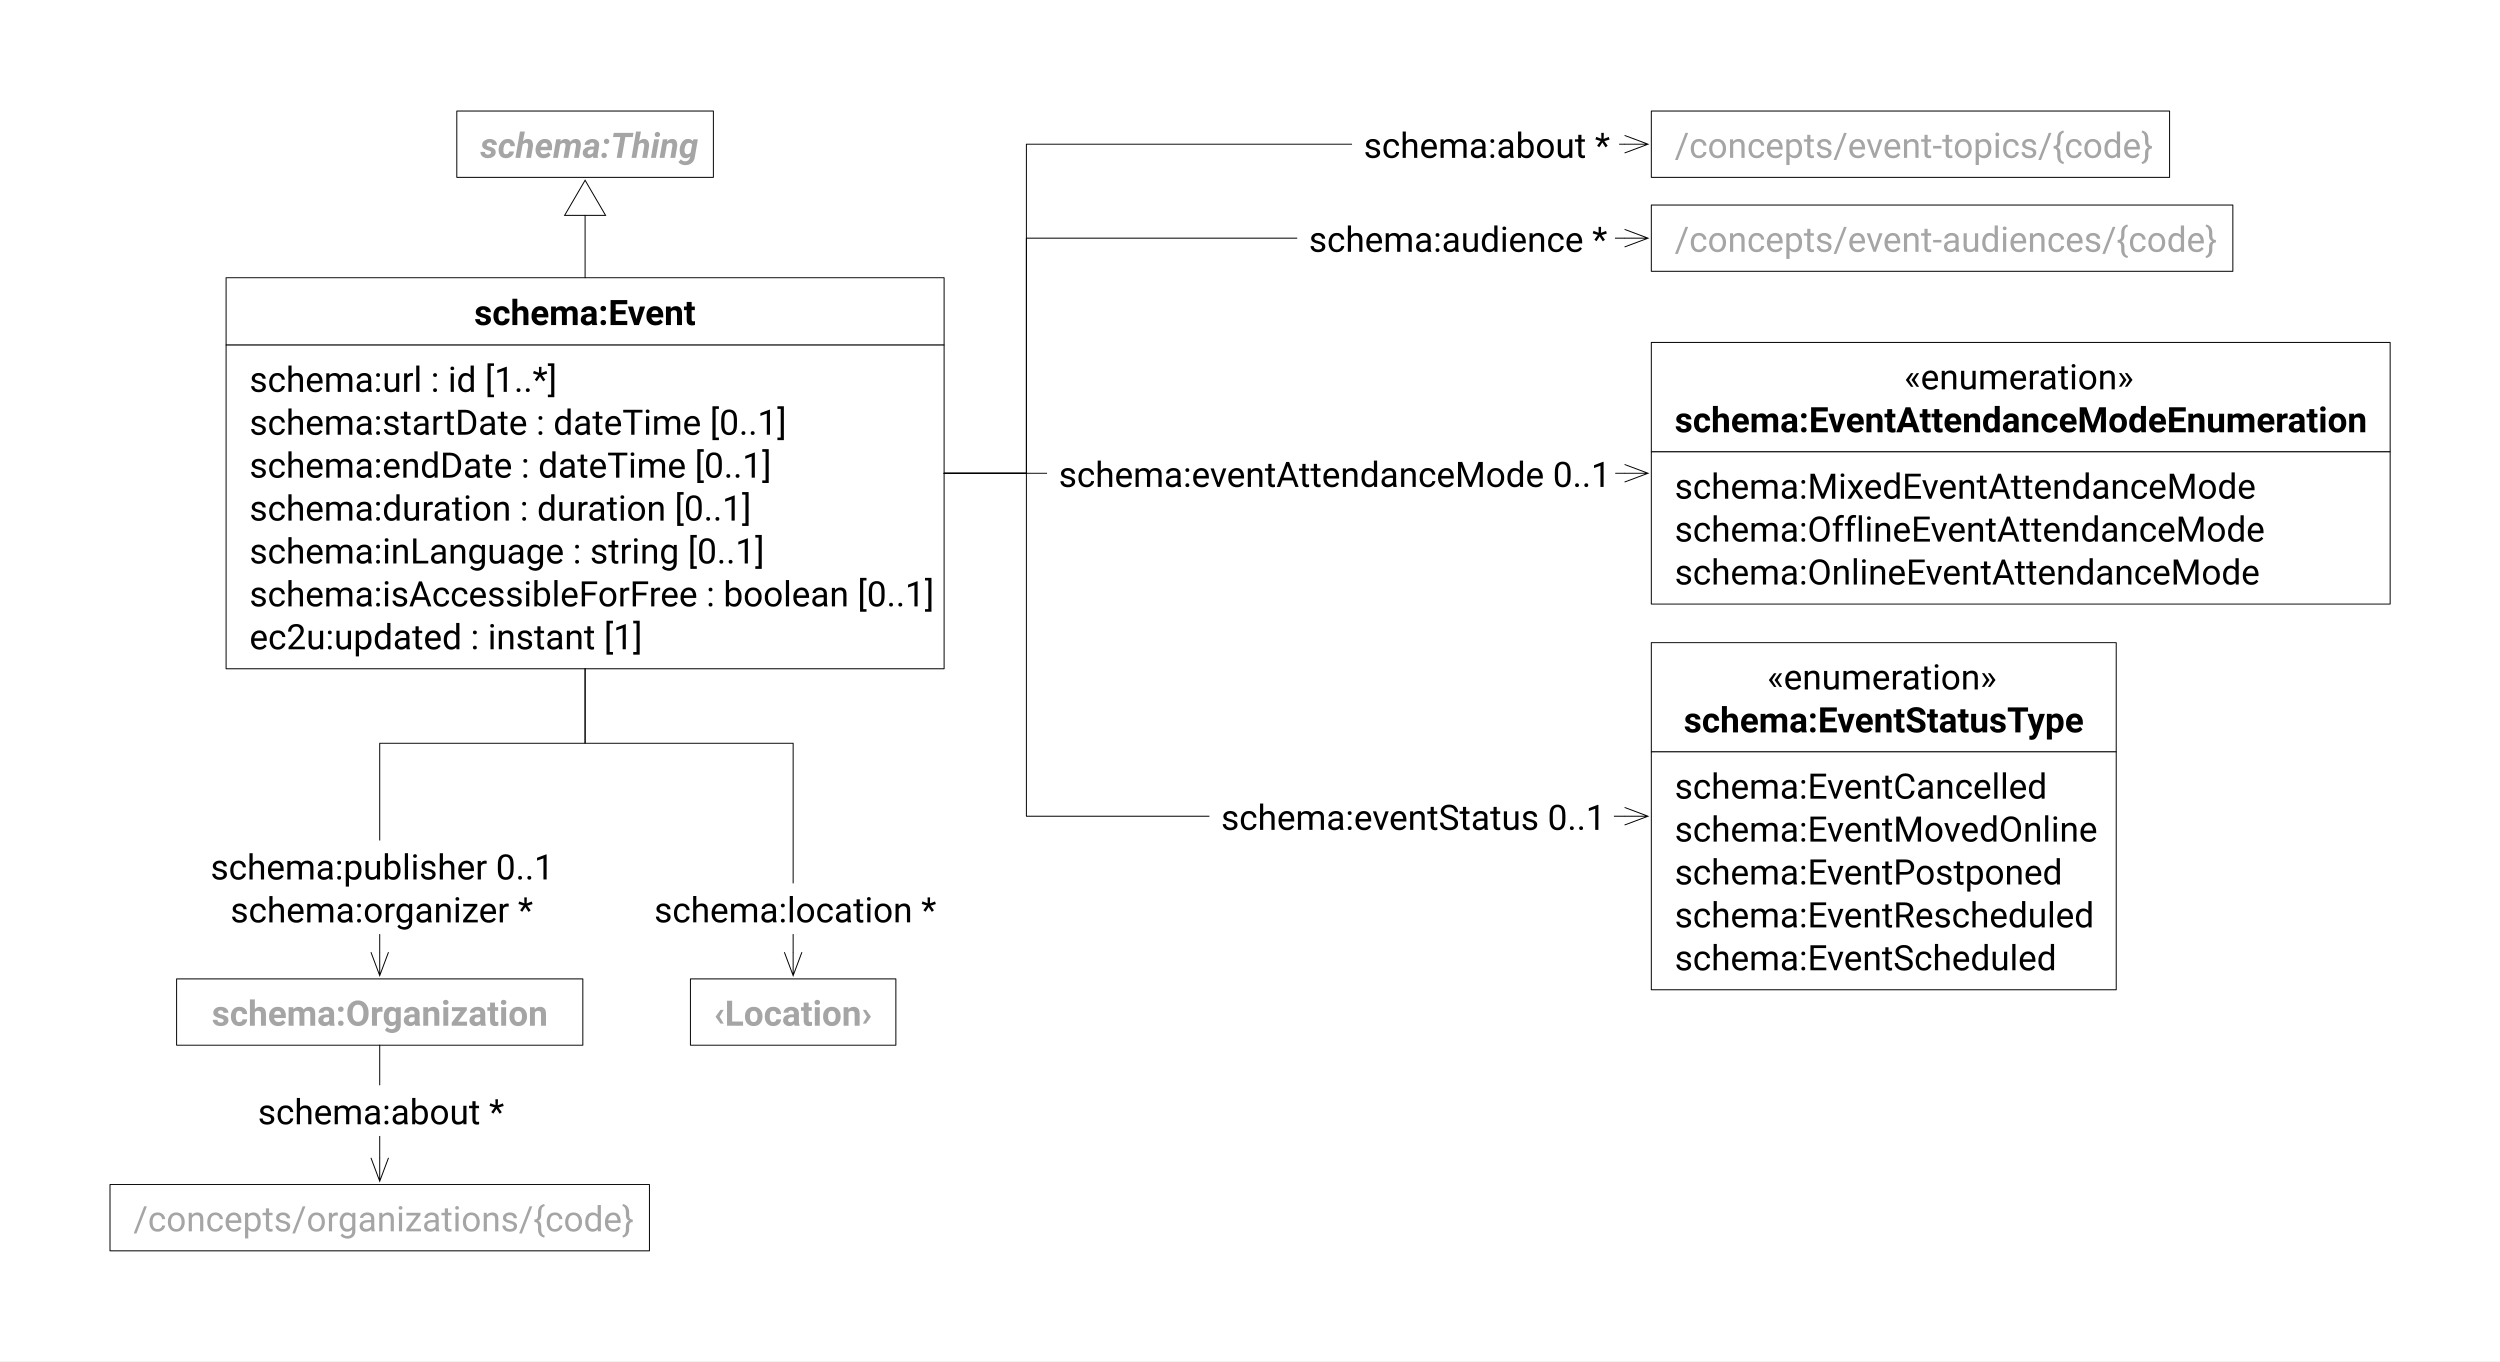
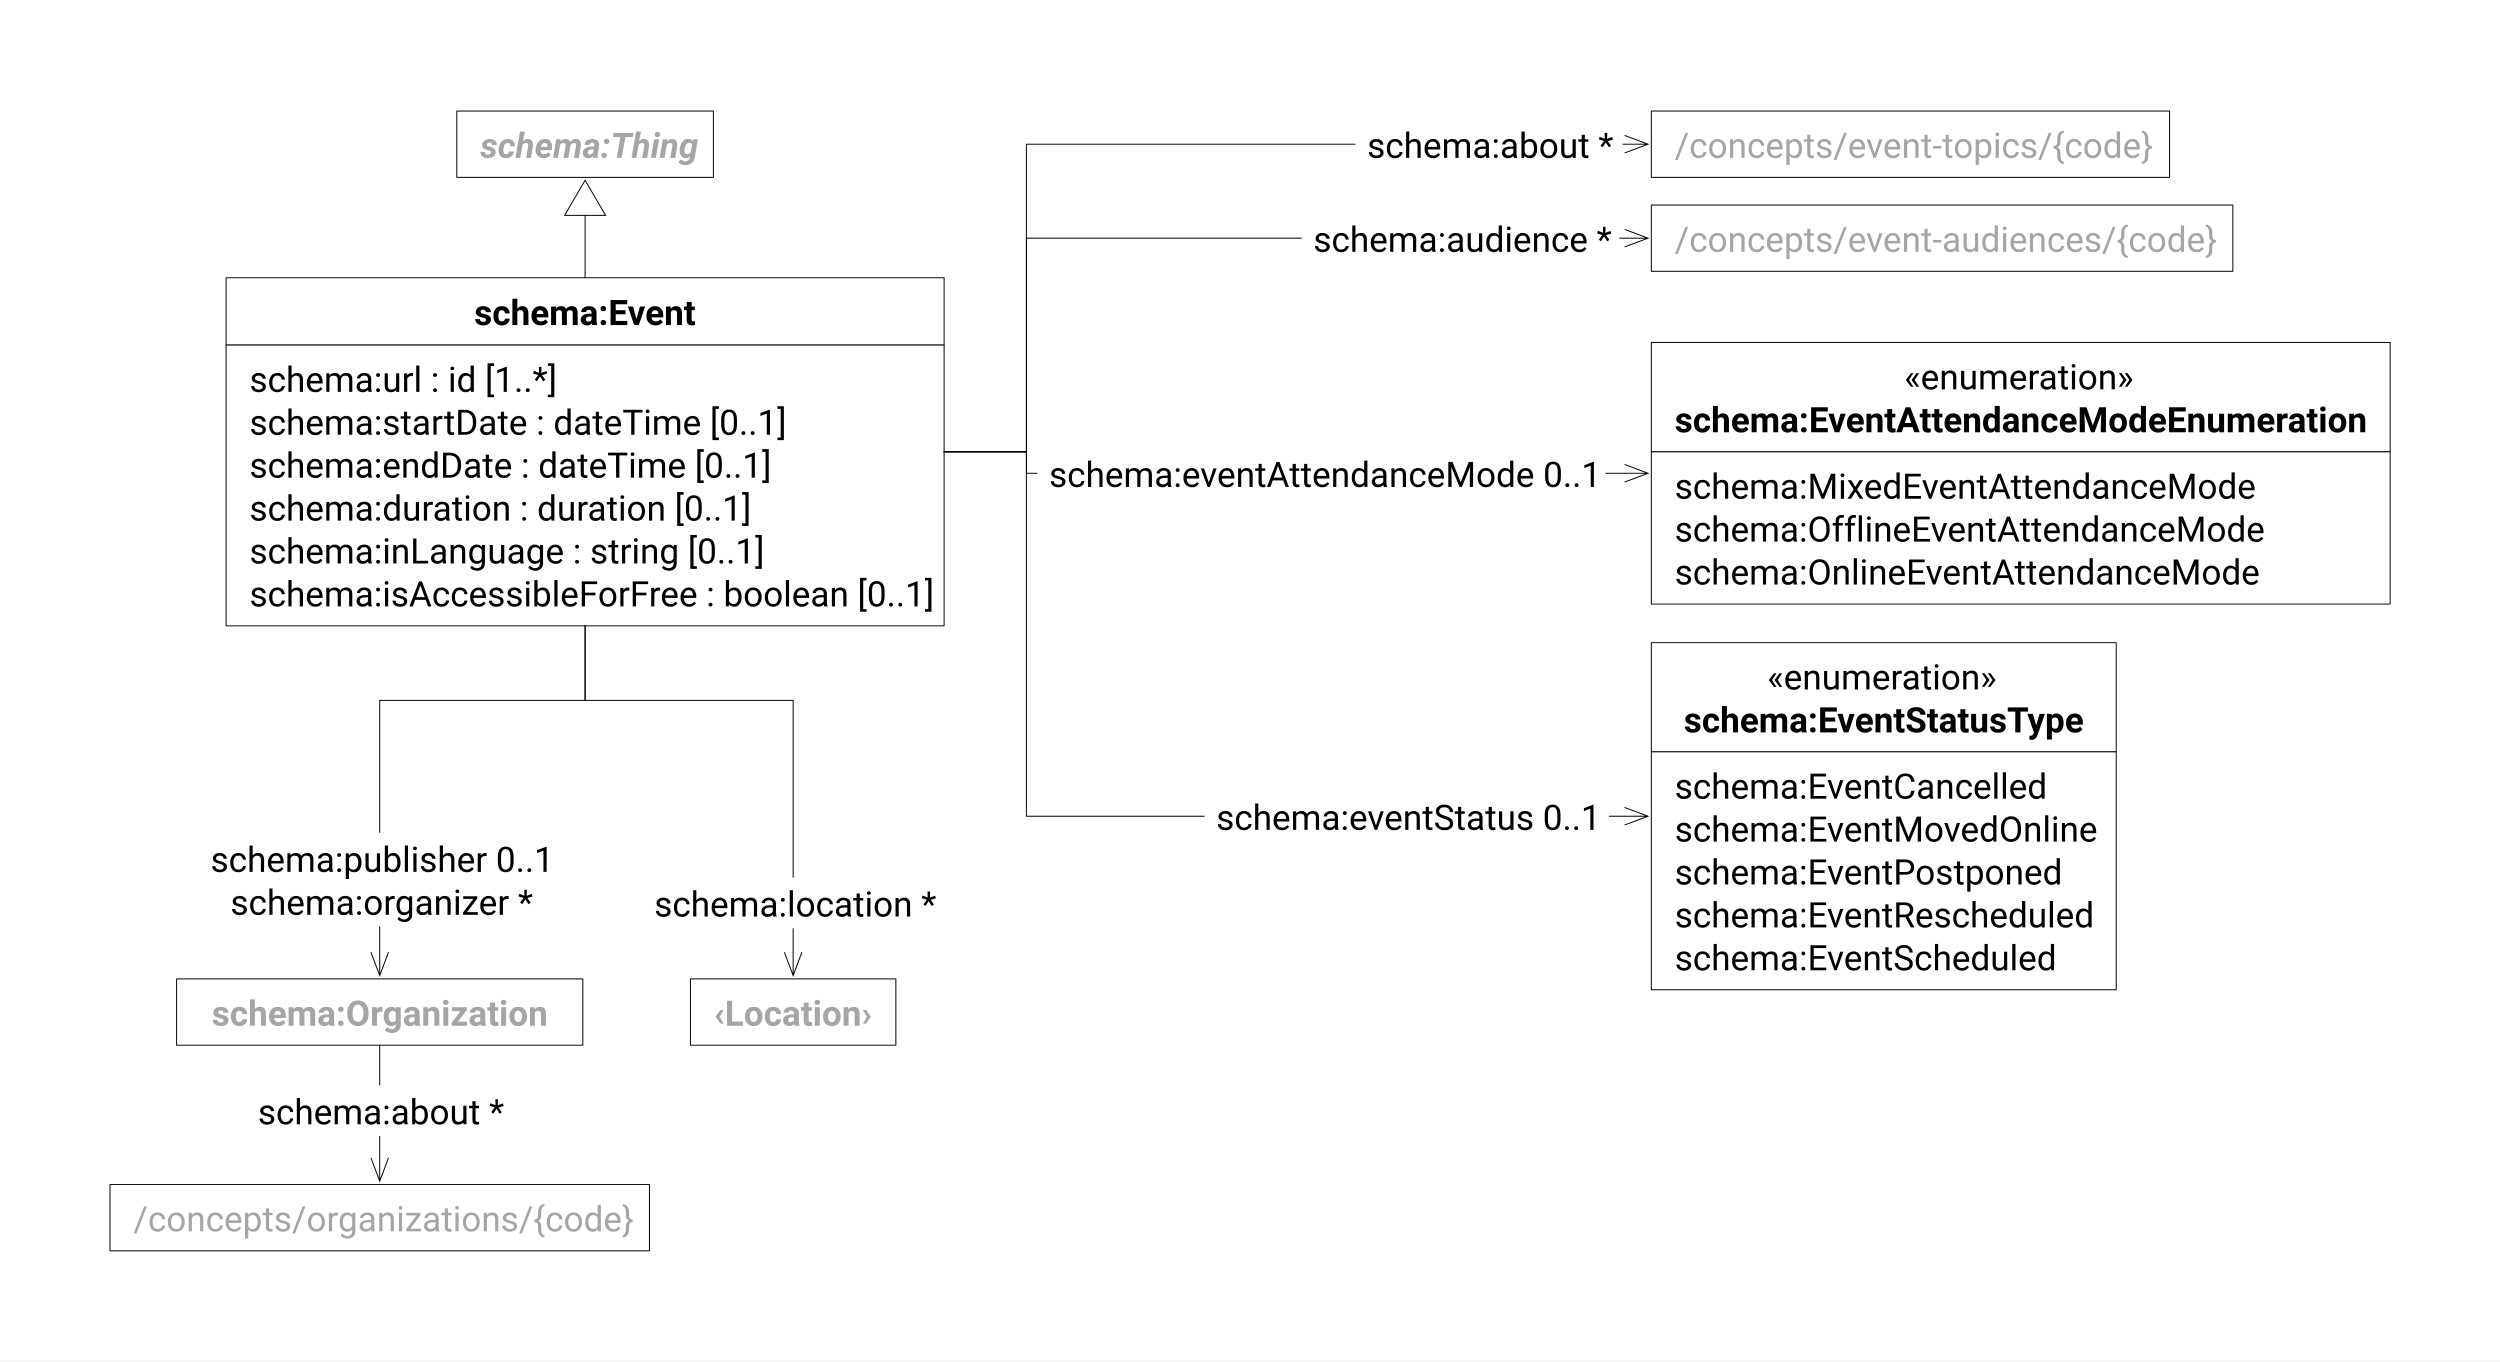
<svg xmlns="http://www.w3.org/2000/svg" xmlns:xlink="http://www.w3.org/1999/xlink" version="1.1" viewBox="54 92 641 349" width="641" height="349">
  <defs>
    <marker orient="auto" overflow="visible" markerUnits="strokeWidth" id="StickArrow_Marker" stroke-linejoin="miter" stroke-miterlimit="10" viewBox="-1 -10 26 20" markerWidth="26" markerHeight="20" color="black">
      <g>
        <path d="M 24 0 L 0 0 M 0 -9 L 24 0 L 0 9" fill="none" stroke="currentColor" stroke-width="1" />
      </g>
    </marker>
    <marker orient="auto" overflow="visible" markerUnits="strokeWidth" id="UMLInheritance_Marker" stroke-linejoin="miter" stroke-miterlimit="10" viewBox="-1 -22 38 44" markerWidth="38" markerHeight="44" color="black">
      <g>
        <path d="M 36 0 L 0 -21 L 0 21 Z" fill="none" stroke="currentColor" stroke-width="1" />
      </g>
    </marker>
  </defs>
  <g id="events" stroke="none" fill="none" fill-opacity="1" stroke-opacity="1" stroke-dasharray="none">
    <rect fill="white" x="54" y="92" width="641" height="349" />
    <g id="events_Layer_1">
      <g id="Group_243">
        <g id="Graphic_245">
          <a xlink:href="https://schema.org/Event">
            <rect x="111.969" y="163.213" width="184.099" height="17.261" fill="white" />
            <rect x="111.969" y="163.213" width="184.099" height="17.261" stroke="black" stroke-linecap="round" stroke-linejoin="round" stroke-width=".25" />
            <text transform="translate(175.5808 166.3436)" fill="black">
              <tspan font-family="Roboto" font-weight="bold" font-size="9" fill="black" x="0" y="9">
                                schema:Event
                            </tspan>
            </text>
          </a>
        </g>
        <g id="Graphic_244">
-           <rect x="111.969" y="180.474" width="184.099" height="83" fill="white" />
-           <rect x="111.969" y="180.474" width="184.099" height="83" stroke="black" stroke-linecap="round" stroke-linejoin="round" stroke-width=".25" />
+           <rect x="111.969" y="180.474" width="184.099" height="72" fill="white" />
+           <rect x="111.969" y="180.474" width="184.099" height="72" stroke="black" stroke-linecap="round" stroke-linejoin="round" stroke-width=".25" />
          <text transform="translate(117.9685 183.4742)" fill="black">
            <tspan font-family="Roboto" font-size="9" fill="black" x="0" y="9">schema:url : id [1..*]
                        </tspan>
            <tspan font-family="Roboto" font-size="9" fill="black" x="0" y="20">schema:startDate : dateTime
                            [0..1]
                        </tspan>
            <tspan font-family="Roboto" font-size="9" fill="black" x="0" y="31">schema:endDate : dateTime
                            [0..1]
                        </tspan>
            <tspan font-family="Roboto" font-size="9" fill="black" x="0" y="42">schema:duration : duration
                            [0..1]
                        </tspan>
            <tspan font-family="Roboto" font-size="9" fill="black" x="0" y="53">schema:inLanguage : string
                            [0..1]
                        </tspan>
            <tspan font-family="Roboto" font-size="9" fill="black" x="0" y="64">schema:isAccessibleForFree :
                            boolean [0..1]
-                         </tspan>
-             <tspan font-family="Roboto" font-size="9" fill="black" x="0" y="75">ec2u:updated : instant [1]
                        </tspan>
          </text>
        </g>
      </g>
      <g id="Group_241">
        <g id="Graphic_242">
          <a xlink:href="things.svg">
            <rect x="231.024" y="342.992" width="52.676" height="17" fill="white" />
            <rect x="231.024" y="342.992" width="52.676" height="17" stroke="black" stroke-linecap="round" stroke-linejoin="round" stroke-width=".25" />
            <text transform="translate(237.0236 345.9921)" fill="#a5a5a5">
              <tspan font-family="Roboto" font-weight="bold" font-size="9" fill="#a5a5a5" x="0" y="9">
                                ‹Location›
                            </tspan>
            </text>
          </a>
        </g>
      </g>
      <g id="Line_240">
-         <path d="M 204.018 263.474 L 204.018 282.574 L 257.361 282.574 L 257.361 336.142" marker-end="url(#StickArrow_Marker)" stroke="black" stroke-linecap="round" stroke-linejoin="round" stroke-width=".25" />
+         <path d="M 204.018 252.474 L 204.018 271.574 L 257.361 271.574 L 257.361 336.142" marker-end="url(#StickArrow_Marker)" stroke="black" stroke-linecap="round" stroke-linejoin="round" stroke-width=".25" />
      </g>
      <g id="Graphic_239">
-         <rect x="218.748" y="318.491" width="77.227" height="13" fill="white" />
-         <text transform="translate(221.7482 319.4913)" fill="black">
+         <rect x="218.748" y="317.001" width="77.227" height="13" fill="white" />
+         <text transform="translate(221.7482 318.001)" fill="black">
          <tspan font-family="Roboto" font-size="9" fill="black" x="0" y="9">schema:location *</tspan>
        </text>
      </g>
      <g id="Group_237">
        <g id="Graphic_238">
          <a xlink:href="things.svg">
            <rect x="171.125" y="120.472" width="65.785" height="17" fill="white" />
            <rect x="171.125" y="120.472" width="65.785" height="17" stroke="black" stroke-linecap="round" stroke-linejoin="round" stroke-width=".25" />
            <text transform="translate(177.1255 123.4724)" fill="#a5a5a5">
              <tspan font-family="Roboto" font-style="italic" font-weight="bold" font-size="9" fill="#a5a5a5" x="0" y="9">schema:Thing
                            </tspan>
            </text>
          </a>
        </g>
      </g>
      <g id="Group_234">
        <g id="Graphic_236">
          <a xlink:href="https://schema.org/EventStatusType">
            <rect x="477.397" y="256.78" width="119.2" height="28" fill="white" />
            <rect x="477.397" y="256.78" width="119.2" height="28" stroke="black" stroke-linecap="round" stroke-linejoin="round" stroke-width=".25" />
            <text transform="translate(485.7104 259.7805)" fill="black">
              <tspan font-family="Roboto" font-size="9" fill="black" x="21.412" y="9">«enumeration»
                            </tspan>
              <tspan font-family="Roboto" font-weight="bold" font-size="9" fill="black" x="0" y="20">
                                schema:EventStatusType
                            </tspan>
            </text>
          </a>
        </g>
        <g id="Graphic_235">
          <rect x="477.397" y="284.78" width="119.2" height="61" fill="white" />
          <rect x="477.397" y="284.78" width="119.2" height="61" stroke="black" stroke-linecap="round" stroke-linejoin="round" stroke-width=".25" />
          <text transform="translate(483.3967 287.7805)" fill="black">
            <tspan font-family="Roboto" font-size="9" fill="black" x="0" y="9">schema:EventCancelled</tspan>
            <tspan font-family="Roboto" font-size="9" fill="black" x="0" y="20">schema:EventMovedOnline
                        </tspan>
            <tspan font-family="Roboto" font-size="9" fill="black" x="0" y="31">schema:EventPostponed
                        </tspan>
            <tspan font-family="Roboto" font-size="9" fill="black" x="0" y="42">schema:EventRescheduled
                        </tspan>
            <tspan font-family="Roboto" font-size="9" fill="black" x="0" y="53">schema:EventScheduled
                        </tspan>
          </text>
        </g>
      </g>
      <g id="Line_233">
-         <path d="M 296.067 213.344 L 317.167 213.344 L 317.167 301.28 L 470.547 301.28" marker-end="url(#StickArrow_Marker)" stroke="black" stroke-linecap="round" stroke-linejoin="round" stroke-width=".25" />
+         <path d="M 296.067 207.844 L 317.167 207.844 L 317.167 301.28 L 470.547 301.28" marker-end="url(#StickArrow_Marker)" stroke="black" stroke-linecap="round" stroke-linejoin="round" stroke-width=".25" />
      </g>
      <g id="Graphic_232">
-         <rect x="364.094" y="294.78" width="103.712" height="13" fill="white" />
-         <text transform="translate(367.0937 295.7804)" fill="black">
+         <rect x="362.839" y="294.78" width="103.712" height="13" fill="white" />
+         <text transform="translate(365.8386 295.7804)" fill="black">
          <tspan font-family="Roboto" font-size="9" fill="black" x="0" y="9">schema:eventStatus 0..1</tspan>
        </text>
      </g>
      <g id="Line_231">
        <line x1="204.018" y1="163.213" x2="204.018" y2="147.222" marker-end="url(#UMLInheritance_Marker)" stroke="black" stroke-linecap="round" stroke-linejoin="round" stroke-width=".25" />
      </g>
      <g id="Group_229">
        <g id="Graphic_230">
          <a xlink:href="things.svg">
            <rect x="99.283" y="342.992" width="104.155" height="17" fill="white" />
            <rect x="99.283" y="342.992" width="104.155" height="17" stroke="black" stroke-linecap="round" stroke-linejoin="round" stroke-width=".25" />
            <text transform="translate(108.2833 345.9921)" fill="#a5a5a5">
              <tspan font-family="Roboto" font-weight="bold" font-size="9" fill="#a5a5a5" x="0" y="9">
                                schema:Organization
                            </tspan>
            </text>
          </a>
        </g>
      </g>
      <g id="Line_228">
-         <path d="M 204.018 263.474 L 204.018 282.574 L 151.361 282.574 L 151.361 336.142" marker-end="url(#StickArrow_Marker)" stroke="black" stroke-linecap="round" stroke-linejoin="round" stroke-width=".25" />
+         <path d="M 204.018 252.474 L 204.018 271.574 L 151.361 271.574 L 151.361 336.142" marker-end="url(#StickArrow_Marker)" stroke="black" stroke-linecap="round" stroke-linejoin="round" stroke-width=".25" />
      </g>
      <g id="Graphic_227">
-         <rect x="104.989" y="307.503" width="92.744" height="24" fill="white" />
-         <text transform="translate(107.9889 308.503)" fill="black">
+         <rect x="104.989" y="305.548" width="92.744" height="24" fill="white" />
+         <text transform="translate(107.9889 306.5481)" fill="black">
          <tspan font-family="Roboto" font-size="9" fill="black" x="0" y="9">schema:publisher 0..1</tspan>
          <tspan font-family="Roboto" font-size="9" fill="black" x="5.098" y="20">schema:organizer *
                    </tspan>
        </text>
      </g>
      <g id="Line_226">
-         <path d="M 296.067 213.344 L 317.167 213.344 L 317.167 128.972 L 470.547 128.972" marker-end="url(#StickArrow_Marker)" stroke="black" stroke-linecap="round" stroke-linejoin="round" stroke-width=".25" />
+         <path d="M 296.067 207.844 L 317.167 207.844 L 317.167 128.972 L 470.547 128.972" marker-end="url(#StickArrow_Marker)" stroke="black" stroke-linecap="round" stroke-linejoin="round" stroke-width=".25" />
      </g>
      <g id="Graphic_225">
-         <rect x="400.664" y="122.472" width="68.477" height="13" fill="white" />
-         <text transform="translate(403.6643 123.4724)" fill="black">
+         <rect x="401.544" y="122.472" width="68.477" height="13" fill="white" />
+         <text transform="translate(404.5439 123.4724)" fill="black">
          <tspan font-family="Roboto" font-size="9" fill="black" x="0" y="9">schema:about *</tspan>
        </text>
      </g>
      <g id="Group_223">
        <g id="Graphic_224">
          <a xlink:href="agents.svg">
            <rect x="477.397" y="120.472" width="132.885" height="17" fill="white" />
            <rect x="477.397" y="120.472" width="132.885" height="17" stroke="black" stroke-linecap="round" stroke-linejoin="round" stroke-width=".25" />
            <text transform="translate(483.3967 123.4724)" fill="#a5a5a5">
              <tspan font-family="Roboto" font-size="9" fill="#a5a5a5" x="0" y="9">
                                /concepts/event-topics/{code}
                            </tspan>
            </text>
          </a>
        </g>
      </g>
      <g id="Line_222">
-         <path d="M 296.067 213.344 L 317.167 213.344 L 317.167 153.067 L 470.547 153.067" marker-end="url(#StickArrow_Marker)" stroke="black" stroke-linecap="round" stroke-linejoin="round" stroke-width=".25" />
+         <path d="M 296.067 207.844 L 317.167 207.844 L 317.167 153.067 L 470.547 153.067" marker-end="url(#StickArrow_Marker)" stroke="black" stroke-linecap="round" stroke-linejoin="round" stroke-width=".25" />
      </g>
      <g id="Graphic_221">
-         <rect x="386.608" y="146.567" width="81.467" height="13" fill="white" />
-         <text transform="translate(389.6082 147.5669)" fill="black">
+         <rect x="387.748" y="146.567" width="81.467" height="13" fill="white" />
+         <text transform="translate(390.7476 147.5669)" fill="black">
          <tspan font-family="Roboto" font-size="9" fill="black" x="0" y="9">schema:audience *</tspan>
        </text>
      </g>
      <g id="Group_219">
        <g id="Graphic_220">
          <a xlink:href="agents.svg">
            <rect x="477.397" y="144.567" width="149.105" height="17" fill="white" />
            <rect x="477.397" y="144.567" width="149.105" height="17" stroke="black" stroke-linecap="round" stroke-linejoin="round" stroke-width=".25" />
            <text transform="translate(483.3967 147.5669)" fill="#a5a5a5">
              <tspan font-family="Roboto" font-size="9" fill="#a5a5a5" x="0" y="9">
                                /concepts/event-audiences/{code}
                            </tspan>
            </text>
          </a>
        </g>
      </g>
      <g id="Group_216">
        <g id="Graphic_218">
          <a xlink:href="https://schema.org/EventAttendanceModeEnumeration">
            <rect x="477.397" y="179.803" width="189.438" height="28.047" fill="white" />
            <rect x="477.397" y="179.803" width="189.438" height="28.047" stroke="black" stroke-linecap="round" stroke-linejoin="round" stroke-width=".25" />
            <text transform="translate(483.3967 182.8268)" fill="black">
              <tspan font-family="Roboto" font-size="9" fill="black" x="58.845" y="9">«enumeration»
                            </tspan>
              <tspan font-family="Roboto" font-weight="bold" font-size="9" fill="black" x="0" y="20">
                                schema:EventAttendanceModeEnumeration
                            </tspan>
            </text>
          </a>
        </g>
        <g id="Graphic_217">
          <rect x="477.397" y="207.85" width="189.438" height="39.034" fill="white" />
          <rect x="477.397" y="207.85" width="189.438" height="39.034" stroke="black" stroke-linecap="round" stroke-linejoin="round" stroke-width=".25" />
          <text transform="translate(483.3967 210.8672)" fill="black">
            <tspan font-family="Roboto" font-size="9" fill="black" x="0" y="9">
                            schema:MixedEventAttendanceMode
                        </tspan>
            <tspan font-family="Roboto" font-size="9" fill="black" x="0" y="20">
                            schema:OfflineEventAttendanceMode
                        </tspan>
            <tspan font-family="Roboto" font-size="9" fill="black" x="0" y="31">
                            schema:OnlineEventAttendanceMode
                        </tspan>
          </text>
        </g>
      </g>
      <g id="Line_215">
-         <line x1="296.067" y1="213.344" x2="470.547" y2="213.344" marker-end="url(#StickArrow_Marker)" stroke="black" stroke-linecap="round" stroke-linejoin="round" stroke-width=".25" />
+         <path d="M 296.067 207.844 L 317.167 207.844 L 317.167 213.344 L 470.547 213.344" marker-end="url(#StickArrow_Marker)" stroke="black" stroke-linecap="round" stroke-linejoin="round" stroke-width=".25" />
      </g>
      <g id="Graphic_214">
-         <rect x="322.468" y="206.844" width="145.676" height="13" fill="white" />
-         <text transform="translate(325.4684 207.8436)" fill="black">
+         <rect x="319.978" y="206.844" width="145.676" height="13" fill="white" />
+         <text transform="translate(322.9785 207.8436)" fill="black">
          <tspan font-family="Roboto" font-size="9" fill="black" x="0" y="9">schema:eventAttendanceMode 0..1
                    </tspan>
        </text>
      </g>
      <g id="Line_246">
        <line x1="151.361" y1="359.992" x2="151.361" y2="388.867" marker-end="url(#StickArrow_Marker)" stroke="black" stroke-linecap="round" stroke-linejoin="round" stroke-width=".25" />
      </g>
      <g id="Graphic_247">
        <rect x="117.122" y="370.261" width="68.477" height="13" fill="white" />
        <text transform="translate(120.1222 371.2614)" fill="black">
          <tspan font-family="Roboto" font-size="9" fill="black" x="0" y="9">schema:about *</tspan>
        </text>
      </g>
      <g id="Group_248">
        <g id="Graphic_249">
          <a xlink:href="agents.svg">
            <rect x="82.205" y="395.717" width="138.312" height="17" fill="white" />
            <rect x="82.205" y="395.717" width="138.312" height="17" stroke="black" stroke-linecap="round" stroke-linejoin="round" stroke-width=".25" />
            <text transform="translate(88.20473 398.7165)" fill="#a5a5a5">
              <tspan font-family="Roboto" font-size="9" fill="#a5a5a5" x="0" y="9">
                                /concepts/organizations/{code}
                            </tspan>
            </text>
          </a>
        </g>
      </g>
    </g>
  </g>
</svg>
